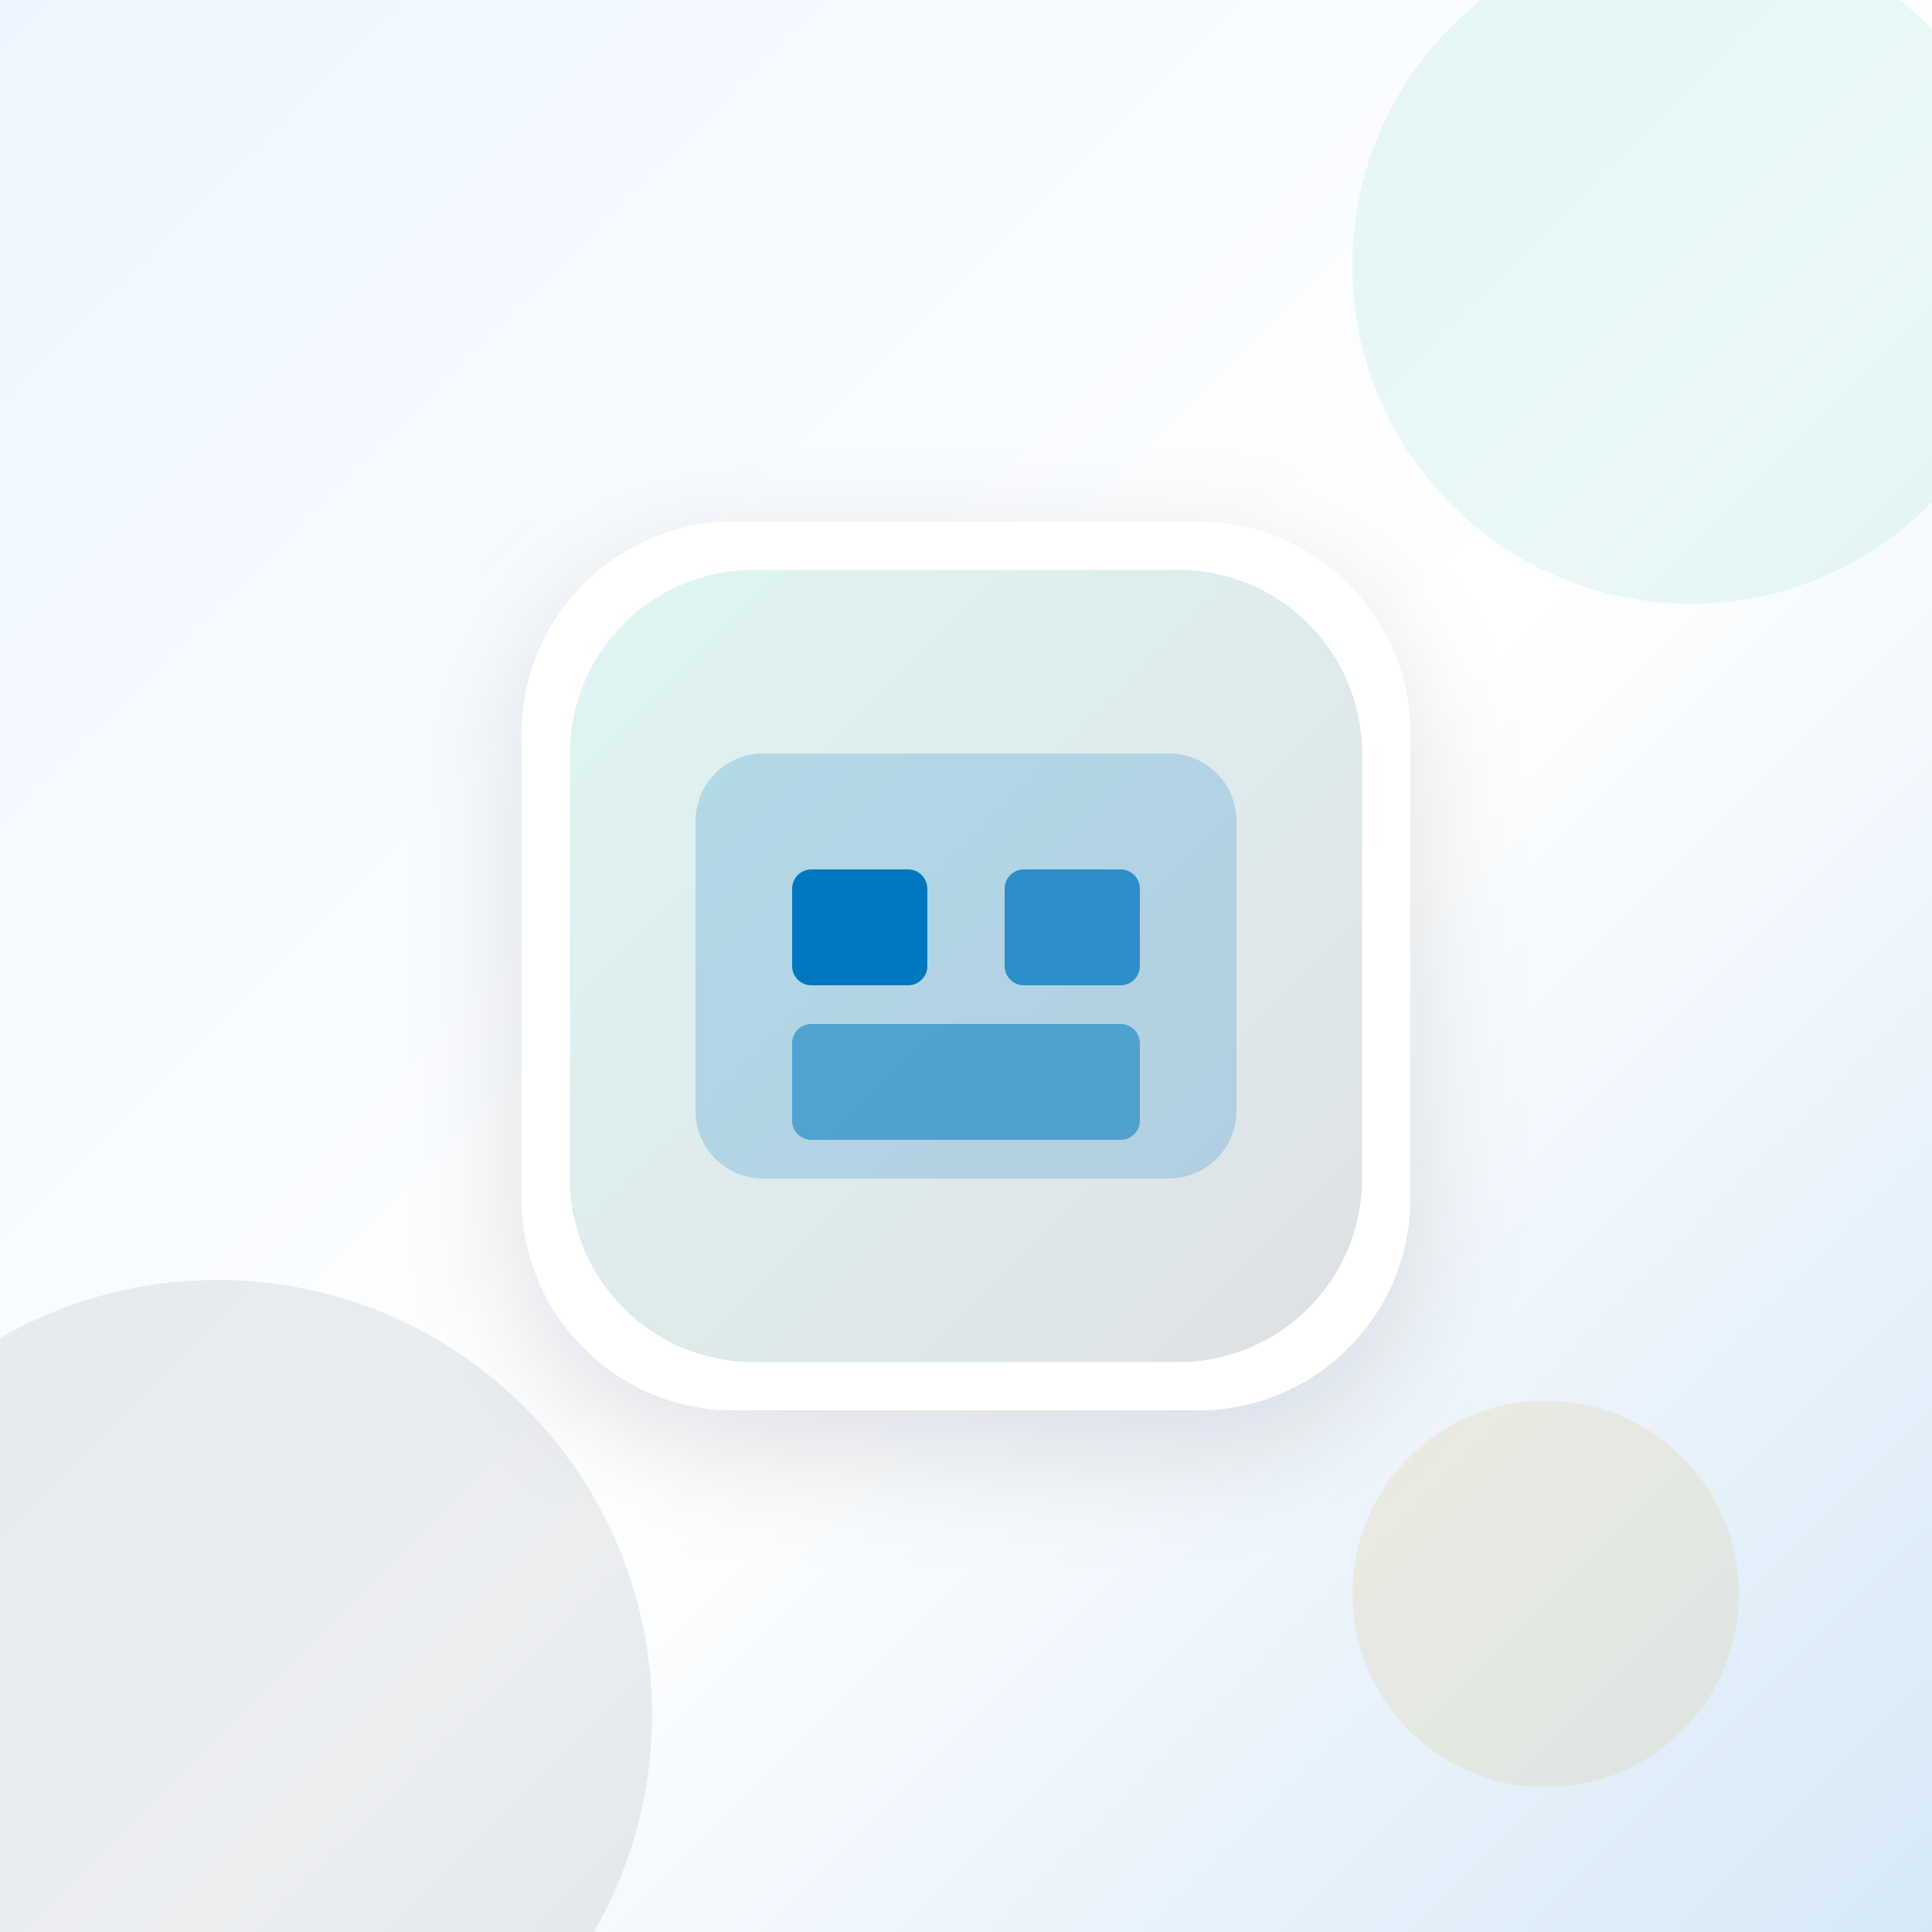
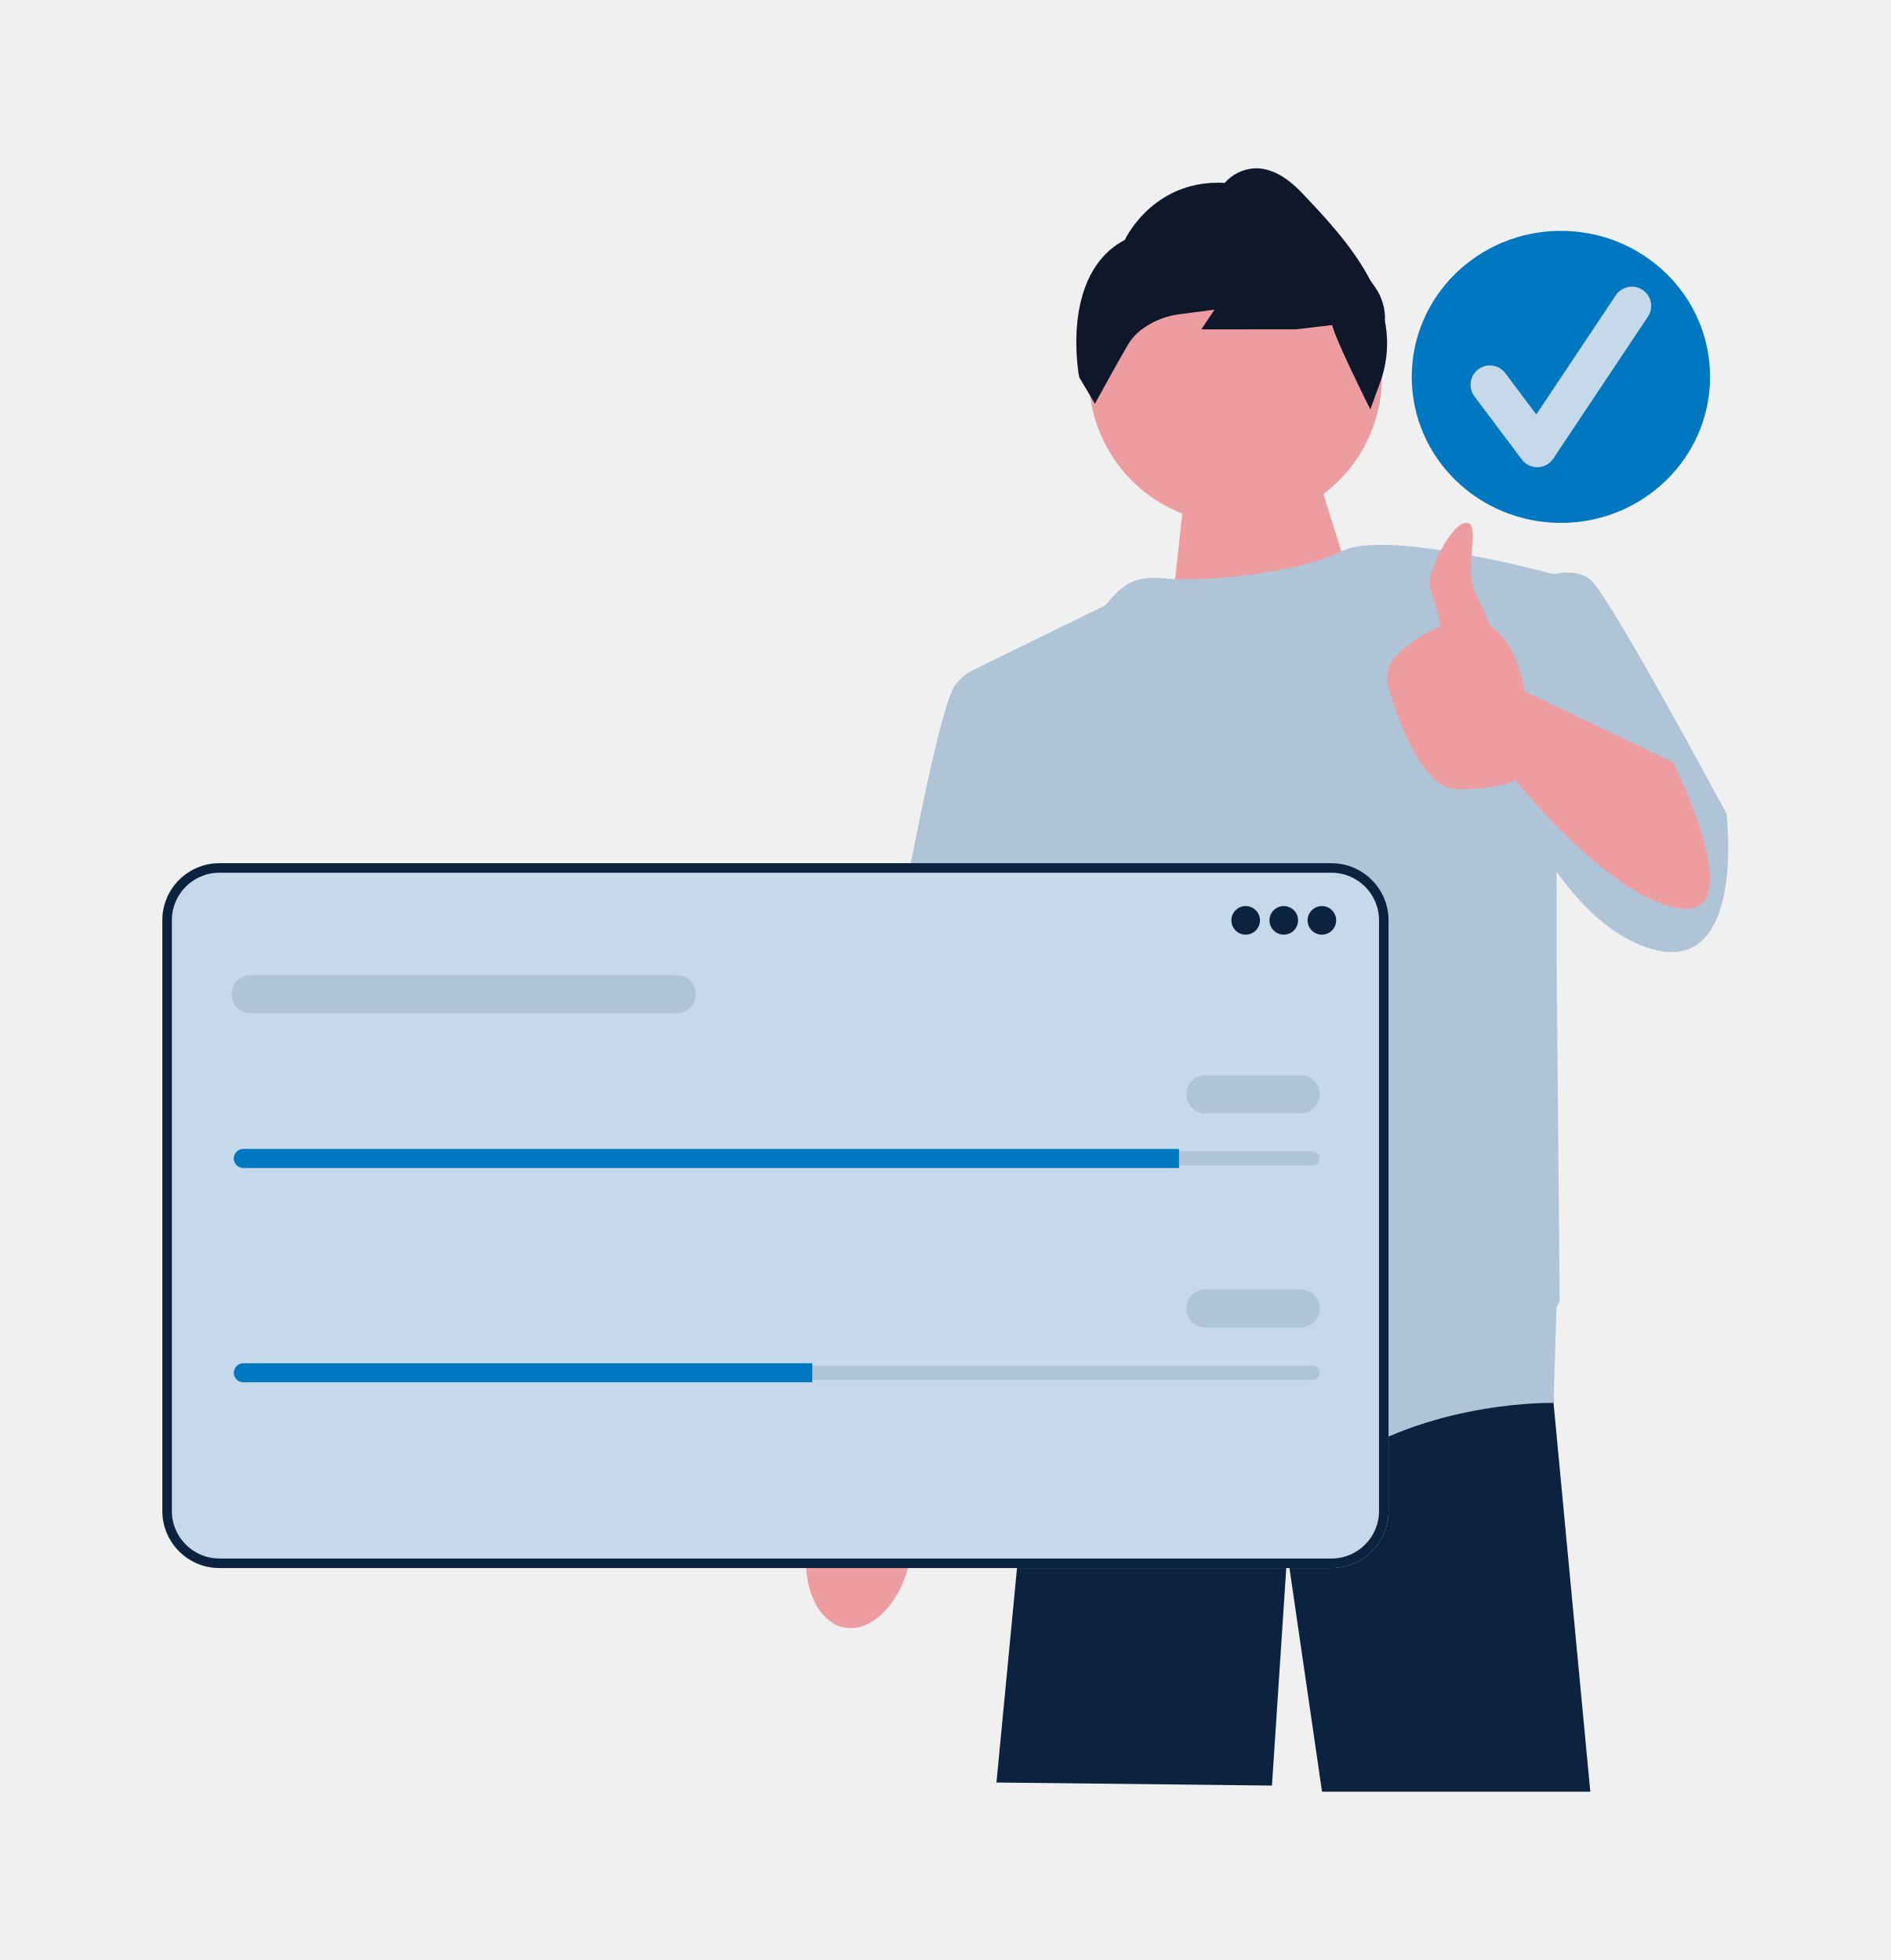
- <svg xmlns="http://www.w3.org/2000/svg" viewBox="0 0 400 400" role="img">
-   <defs>
-     <linearGradient id="bg-partner" x1="0%" y1="0%" x2="100%" y2="100%">
-       <stop offset="0%" stop-color="#EDF6FF" />
-       <stop offset="55%" stop-color="#FFFFFF" />
-       <stop offset="100%" stop-color="#D6E8F7" />
-     </linearGradient>
-     <linearGradient id="plate-partner" x1="0%" y1="0%" x2="100%" y2="100%">
-       <stop offset="0%" stop-color="#14B8A6" />
-       <stop offset="100%" stop-color="#0C2340" />
-     </linearGradient>
-     <filter id="shadow-partner" x="-20%" y="-20%" width="140%" height="140%">
-       <feDropShadow dx="0" dy="8" stdDeviation="12" flood-color="#0C2340" flood-opacity="0.12" />
-     </filter>
-   </defs>
-   <rect width="400" height="400" fill="url(#bg-partner)" />
-   <circle cx="350" cy="55" r="70" fill="#14B8A6" opacity="0.09" />
-   <circle cx="45" cy="355" r="90" fill="#0C2340" opacity="0.08" />
-   <circle cx="320" cy="330" r="40" fill="#C9A227" opacity="0.12" />
-   <g filter="url(#shadow-partner)">
-     <rect x="108" y="108" width="184" height="184" rx="44" fill="#FFFFFF" />
-     <rect x="118" y="118" width="164" height="164" rx="38" fill="url(#plate-partner)" opacity="0.14" />
-   </g>
-   <g transform="translate(200, 200)">
-     <g fill="#0078C1">
-       <rect x="-56" y="-44" width="112" height="88" rx="14" opacity="0.2" />
-       <rect x="-36" y="-20" width="28" height="24" rx="4" />
-       <rect x="8" y="-20" width="28" height="24" rx="4" opacity="0.75" />
-       <rect x="-36" y="12" width="72" height="24" rx="4" opacity="0.55" />
+ <svg xmlns="http://www.w3.org/2000/svg" width="771.679" height="800" viewBox="-80 -80 931.679 960">
+   <g transform="translate(-686 -250.111)">
+     <path d="M547.033,419.832l-.015.362,18.117,191.576h-132.2L415.8,494.109l-7.542,114.644-135.763-1.508,14.421-150.516,12.264-69.767v-.015l1.84-10.5H543.428l.317,3.8Z" transform="translate(824.555 438.341)" fill="#0C2340" />
+     <path d="M229.327,625.466c14,2.551,28.6-13.217,32.61-35.219a55.974,55.974,0,0,0-1.177-26.408l2.147-12.683,36.027-170.622s66.343-132.708,66.341-155.747-19.191-34.337-19.191-34.337l-25.967.243L238.686,389.579,224.02,536.549l-2.373,20.164a55.97,55.97,0,0,0-10.413,24.3c-4.009,22,4.092,41.906,18.093,44.457Z" transform="translate(792.886 343.765)" fill="#ed9da0" />
+     <path d="M41.182,183.586l4.783-44.162a72.181,72.181,0,1,1,69.564-9.576l20.291,64.891Z" transform="translate(1142.642 280.813)" fill="#ed9da0" />
+     <path d="M654.381,257.612s-55.814-104.085-66.373-114.644c-4.7-4.7-12.09-4.766-18.846-3.4,0,0-81.983-22.376-104.032-11.459s-67.305,15.6-88.194,13.558c-15.521-1.519-20.635,3.84-28.776,13.365L286.313,185.2l.034.272a24.606,24.606,0,0,0-12.1,8.779c-12.068,16.593-45.254,218.729-45.254,218.729l70.9,15.085,9.649-60.549,6.944,54.516,5.28,101.822s96.542,82.966,143.305,52.8,104.085-28.661,104.085-28.661l1.43-47.2c1.018-1.627,1.587-2.583,1.587-2.583L570.661,330.8V286.248c11.492,16.01,25.36,29.779,41.483,36.228C664.94,343.595,654.381,257.612,654.381,257.612Z" transform="translate(802.436 310.542)" fill="#B0C4D8" />
+     <g transform="translate(686 592.555)">
+       <path d="M576.161,576.465H28.108A28.14,28.14,0,0,1,0,548.358V257.233a28.14,28.14,0,0,1,28.108-28.108H576.161a28.14,28.14,0,0,1,28.108,28.108V548.358A28.14,28.14,0,0,1,576.161,576.465Z" transform="translate(0 -229.125)" fill="#C5D9EA" />
+       <path d="M576.161,576.465H28.108A28.14,28.14,0,0,1,0,548.358V257.233a28.14,28.14,0,0,1,28.108-28.108H576.161a28.14,28.14,0,0,1,28.108,28.108V548.358A28.14,28.14,0,0,1,576.161,576.465ZM28.108,233.819A23.441,23.441,0,0,0,4.694,257.233V548.358a23.441,23.441,0,0,0,23.414,23.414H576.161a23.441,23.441,0,0,0,23.414-23.414V257.233a23.441,23.441,0,0,0-23.414-23.414Z" transform="translate(0 -229.125)" fill="#0C2340" />
+       <circle cx="7.041" cy="7.041" r="7.041" transform="translate(526.821 21.122)" fill="#0C2340" />
+       <circle cx="7.041" cy="7.041" r="7.041" transform="translate(545.596 21.122)" fill="#0C2340" />
+       <circle cx="7.041" cy="7.041" r="7.041" transform="translate(564.372 21.122)" fill="#0C2340" />
+       <path d="M27.635,323.251a3.524,3.524,0,0,0-3.52,3.52,3.553,3.553,0,0,0,3.52,3.52H554.457a3.524,3.524,0,0,0,3.52-3.52,3.553,3.553,0,0,0-3.52-3.52Z" transform="translate(12.262 -181.264)" fill="#B0C4D8" />
+       <path d="M489.139,322.473v9.388H28.031a4.728,4.728,0,0,1-4.694-4.694,4.708,4.708,0,0,1,4.694-4.694Z" transform="translate(11.866 -181.659)" fill="#0078C1" />
+       <path d="M390.786,317.133H343.848a9.388,9.388,0,0,1,0-18.775h46.938a9.388,9.388,0,1,1,0,18.775Z" transform="translate(170.065 -193.921)" fill="#B0C4D8" />
+       <path d="M241.937,284.461H31.947a9.388,9.388,0,0,1,0-18.775h209.99a9.388,9.388,0,1,1,0,18.775Z" transform="translate(11.471 -210.534)" fill="#B0C4D8" />
+       <path d="M27.635,393.262a3.524,3.524,0,0,0-3.52,3.52,3.553,3.553,0,0,0,3.52,3.52H554.457a3.524,3.524,0,0,0,3.52-3.52,3.553,3.553,0,0,0-3.52-3.52Z" transform="translate(12.262 -145.665)" fill="#B0C4D8" />
+       <path d="M308.428,392.485v9.388H28.031a4.728,4.728,0,0,1-4.694-4.694,4.708,4.708,0,0,1,4.694-4.694Z" transform="translate(11.866 -146.061)" fill="#0078C1" />
+       <path d="M390.786,387.145H343.848a9.388,9.388,0,0,1,0-18.775h46.938a9.388,9.388,0,1,1,0,18.775Z" transform="translate(170.065 -158.322)" fill="#B0C4D8" />
+     </g>
+     <path d="M541.047,235.946l-73.232-35.032s-2.941-23.447-16.675-31.811c-2.335-5.57-5.021-11.689-7.461-16.538-6.034-11.991,3.017-34.618-4.526-34.618s-18.692,23.8-18.1,30.169c.453,4.892,4.5,13.433,5.331,20.909-9.2,3.469-16.617,9.414-21.5,14.148a15.878,15.878,0,0,0-4.14,15.855c4.781,16.362,16.731,50.156,33.88,50.156,22.627,0,28.661-4.525,28.661-4.525s46.763,58.83,81.458,63.356-3.7-72.07-3.7-72.07Z" transform="translate(889.443 306.9)" fill="#ed9da0" />
+     <path d="M854.74,299.409l-1.11-2.22c-1.716-3.433-15.929-31.973-17.712-39.311l-17.886,2.1-46.578.007,6.472-9.708-17.111,2.232a39.271,39.271,0,0,0-17.437,6.572,26.715,26.715,0,0,0-7.909,8.155c-6.112,10.467-15.451,27.587-15.545,27.759l-.893,1.638-7.76-13.053c-.1-.507-9.719-50.667,22.466-67.679,1.66-3.372,15.806-29.891,49.236-28.1a21.194,21.194,0,0,1,14.41-7.163c7.635-.4,15.56,3.612,23.519,11.97,10.572,11.1,25.052,26.3,33.809,43.182l2.416,3.447A27.164,27.164,0,0,1,861.96,256.1a56.31,56.31,0,0,1-1.919,28.722Z" transform="translate(426.553 69.498)" fill="#0F172A" />
+     <g transform="translate(1301.701 280.941)">
+       <ellipse cx="73.503" cy="71.954" rx="73.503" ry="71.954" transform="translate(0)" fill="#0078C1" />
+       <path d="M576.513,763.207A9.513,9.513,0,0,1,568.9,759.4l-23.337-31.117a9.515,9.515,0,0,1,15.224-11.418l15.268,20.356,39.214-58.82a9.516,9.516,0,0,1,15.835,10.557l-46.674,70.011a9.519,9.519,0,0,1-7.653,4.234C576.69,763.205,576.6,763.207,576.513,763.207Z" transform="translate(-514.679 -646.732)" fill="#C5D9EA" />
    </g>
  </g>
</svg>
